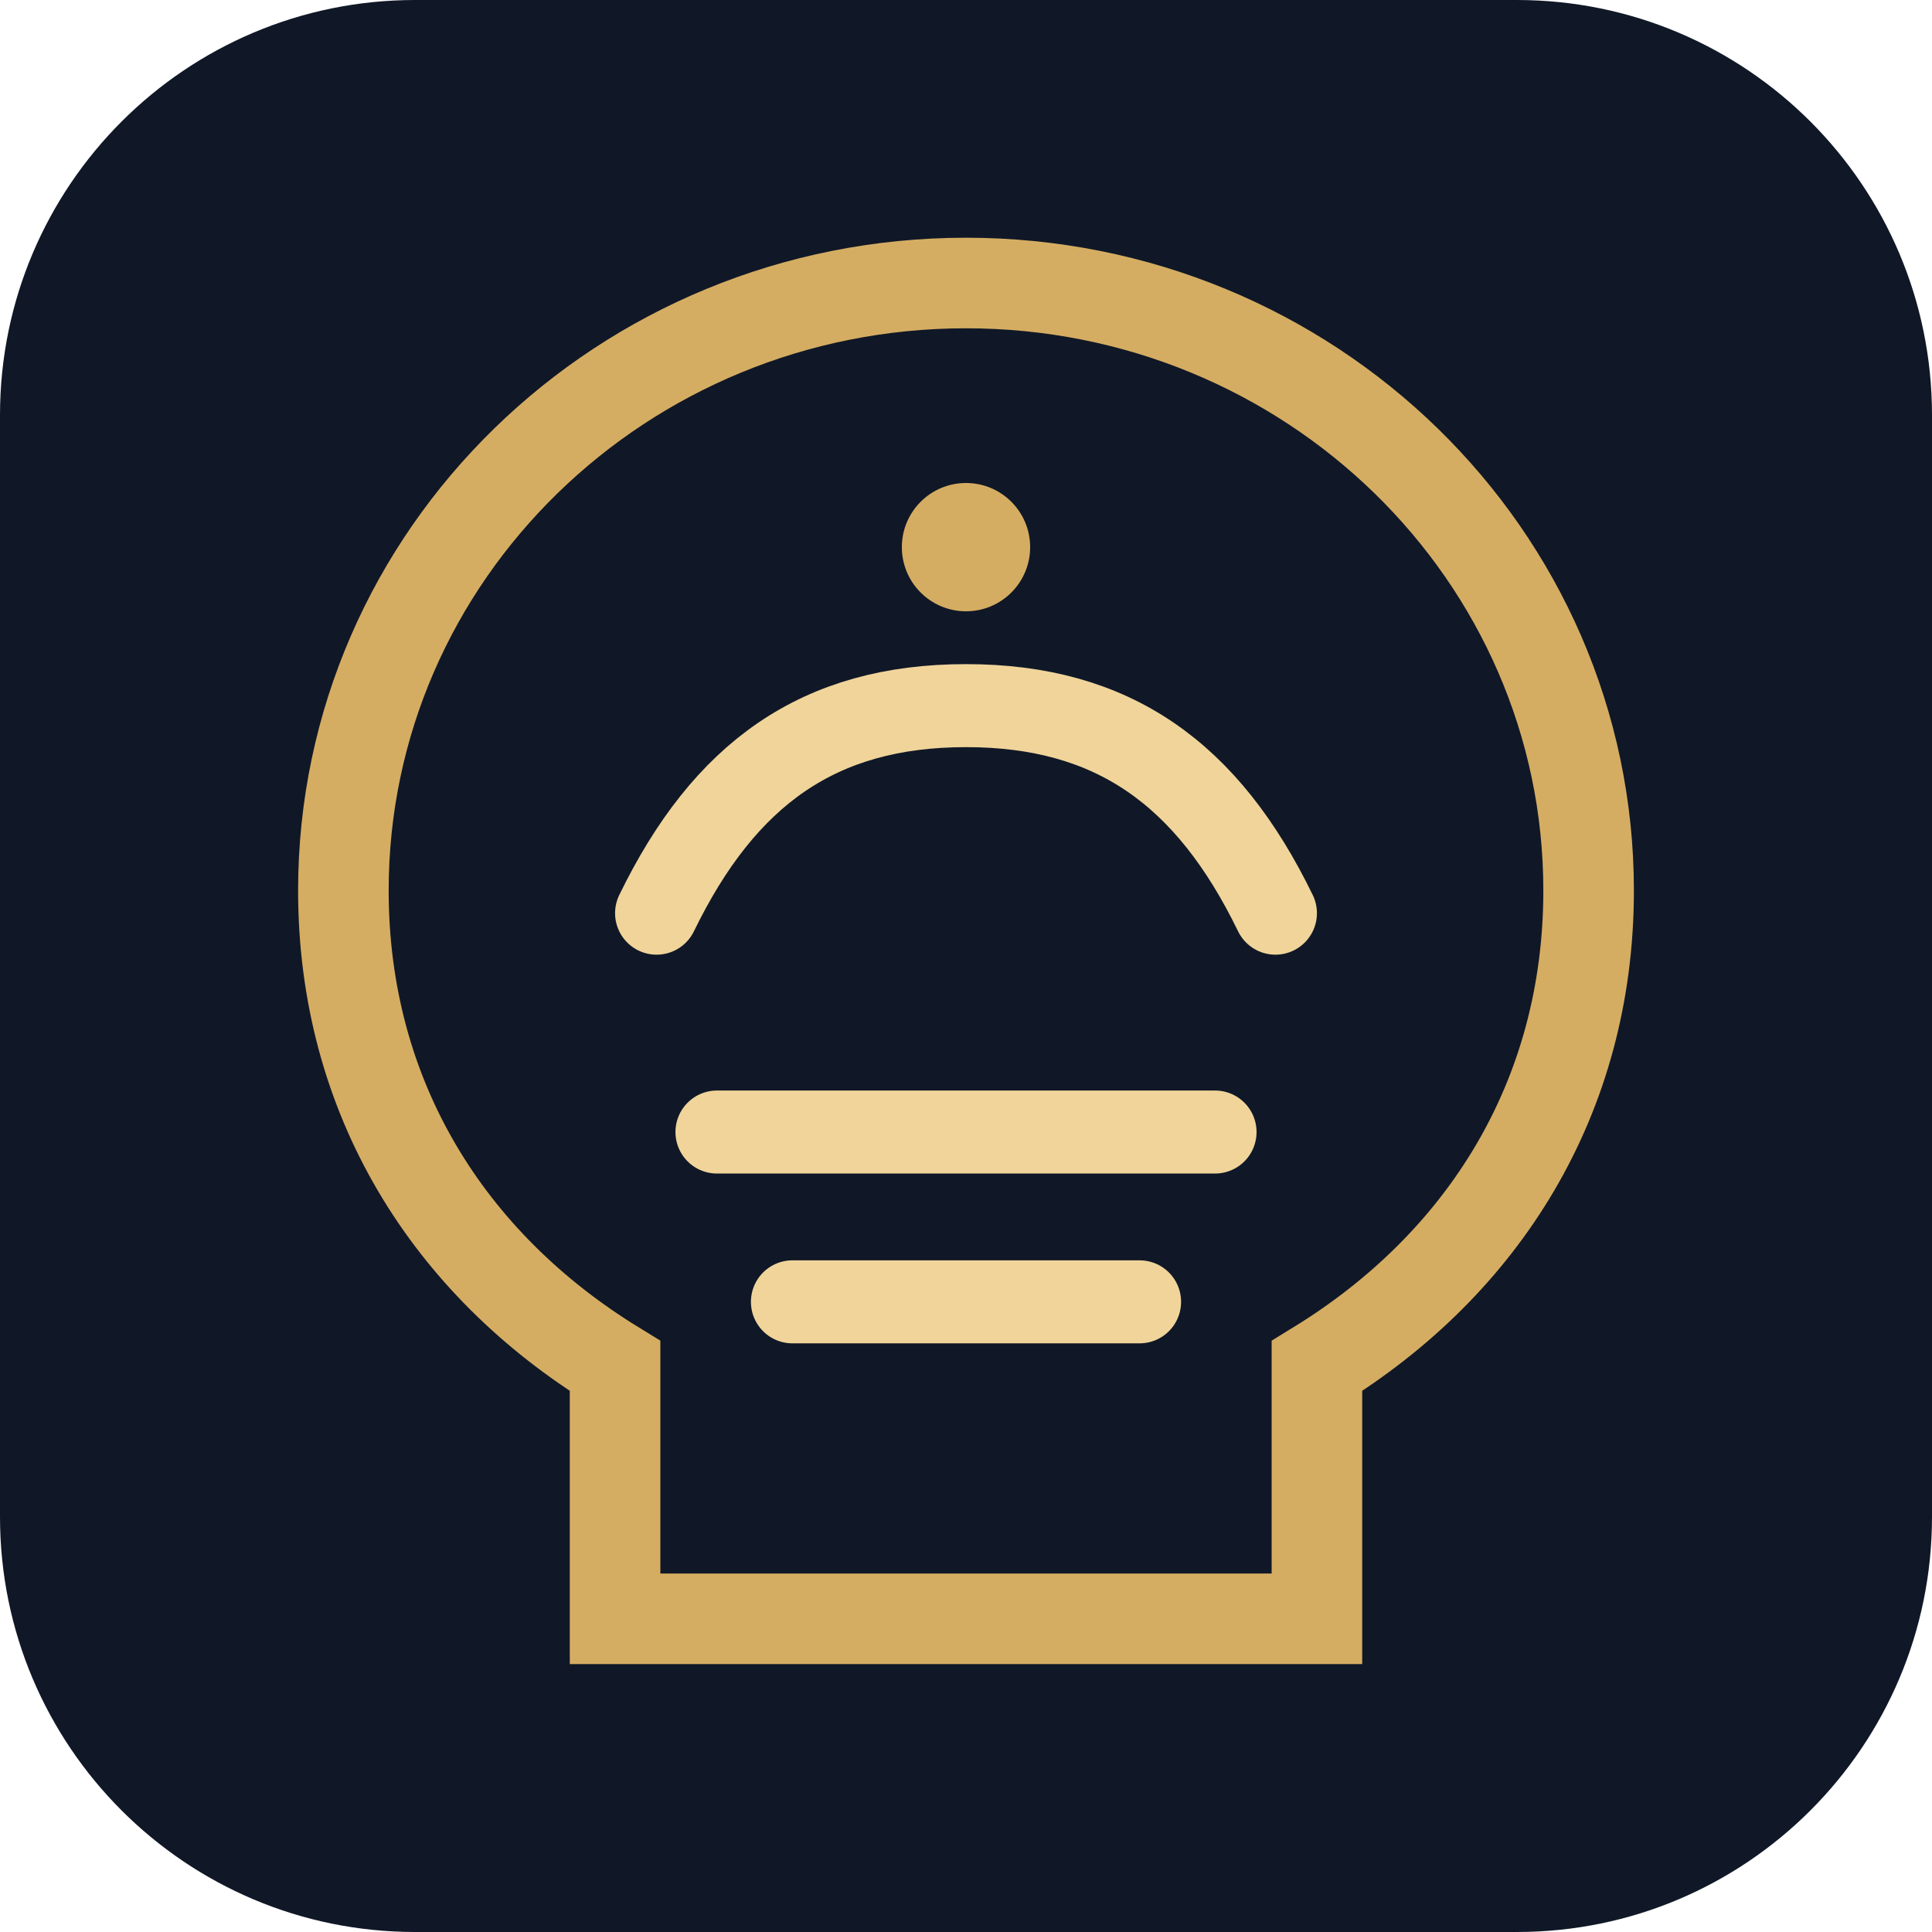
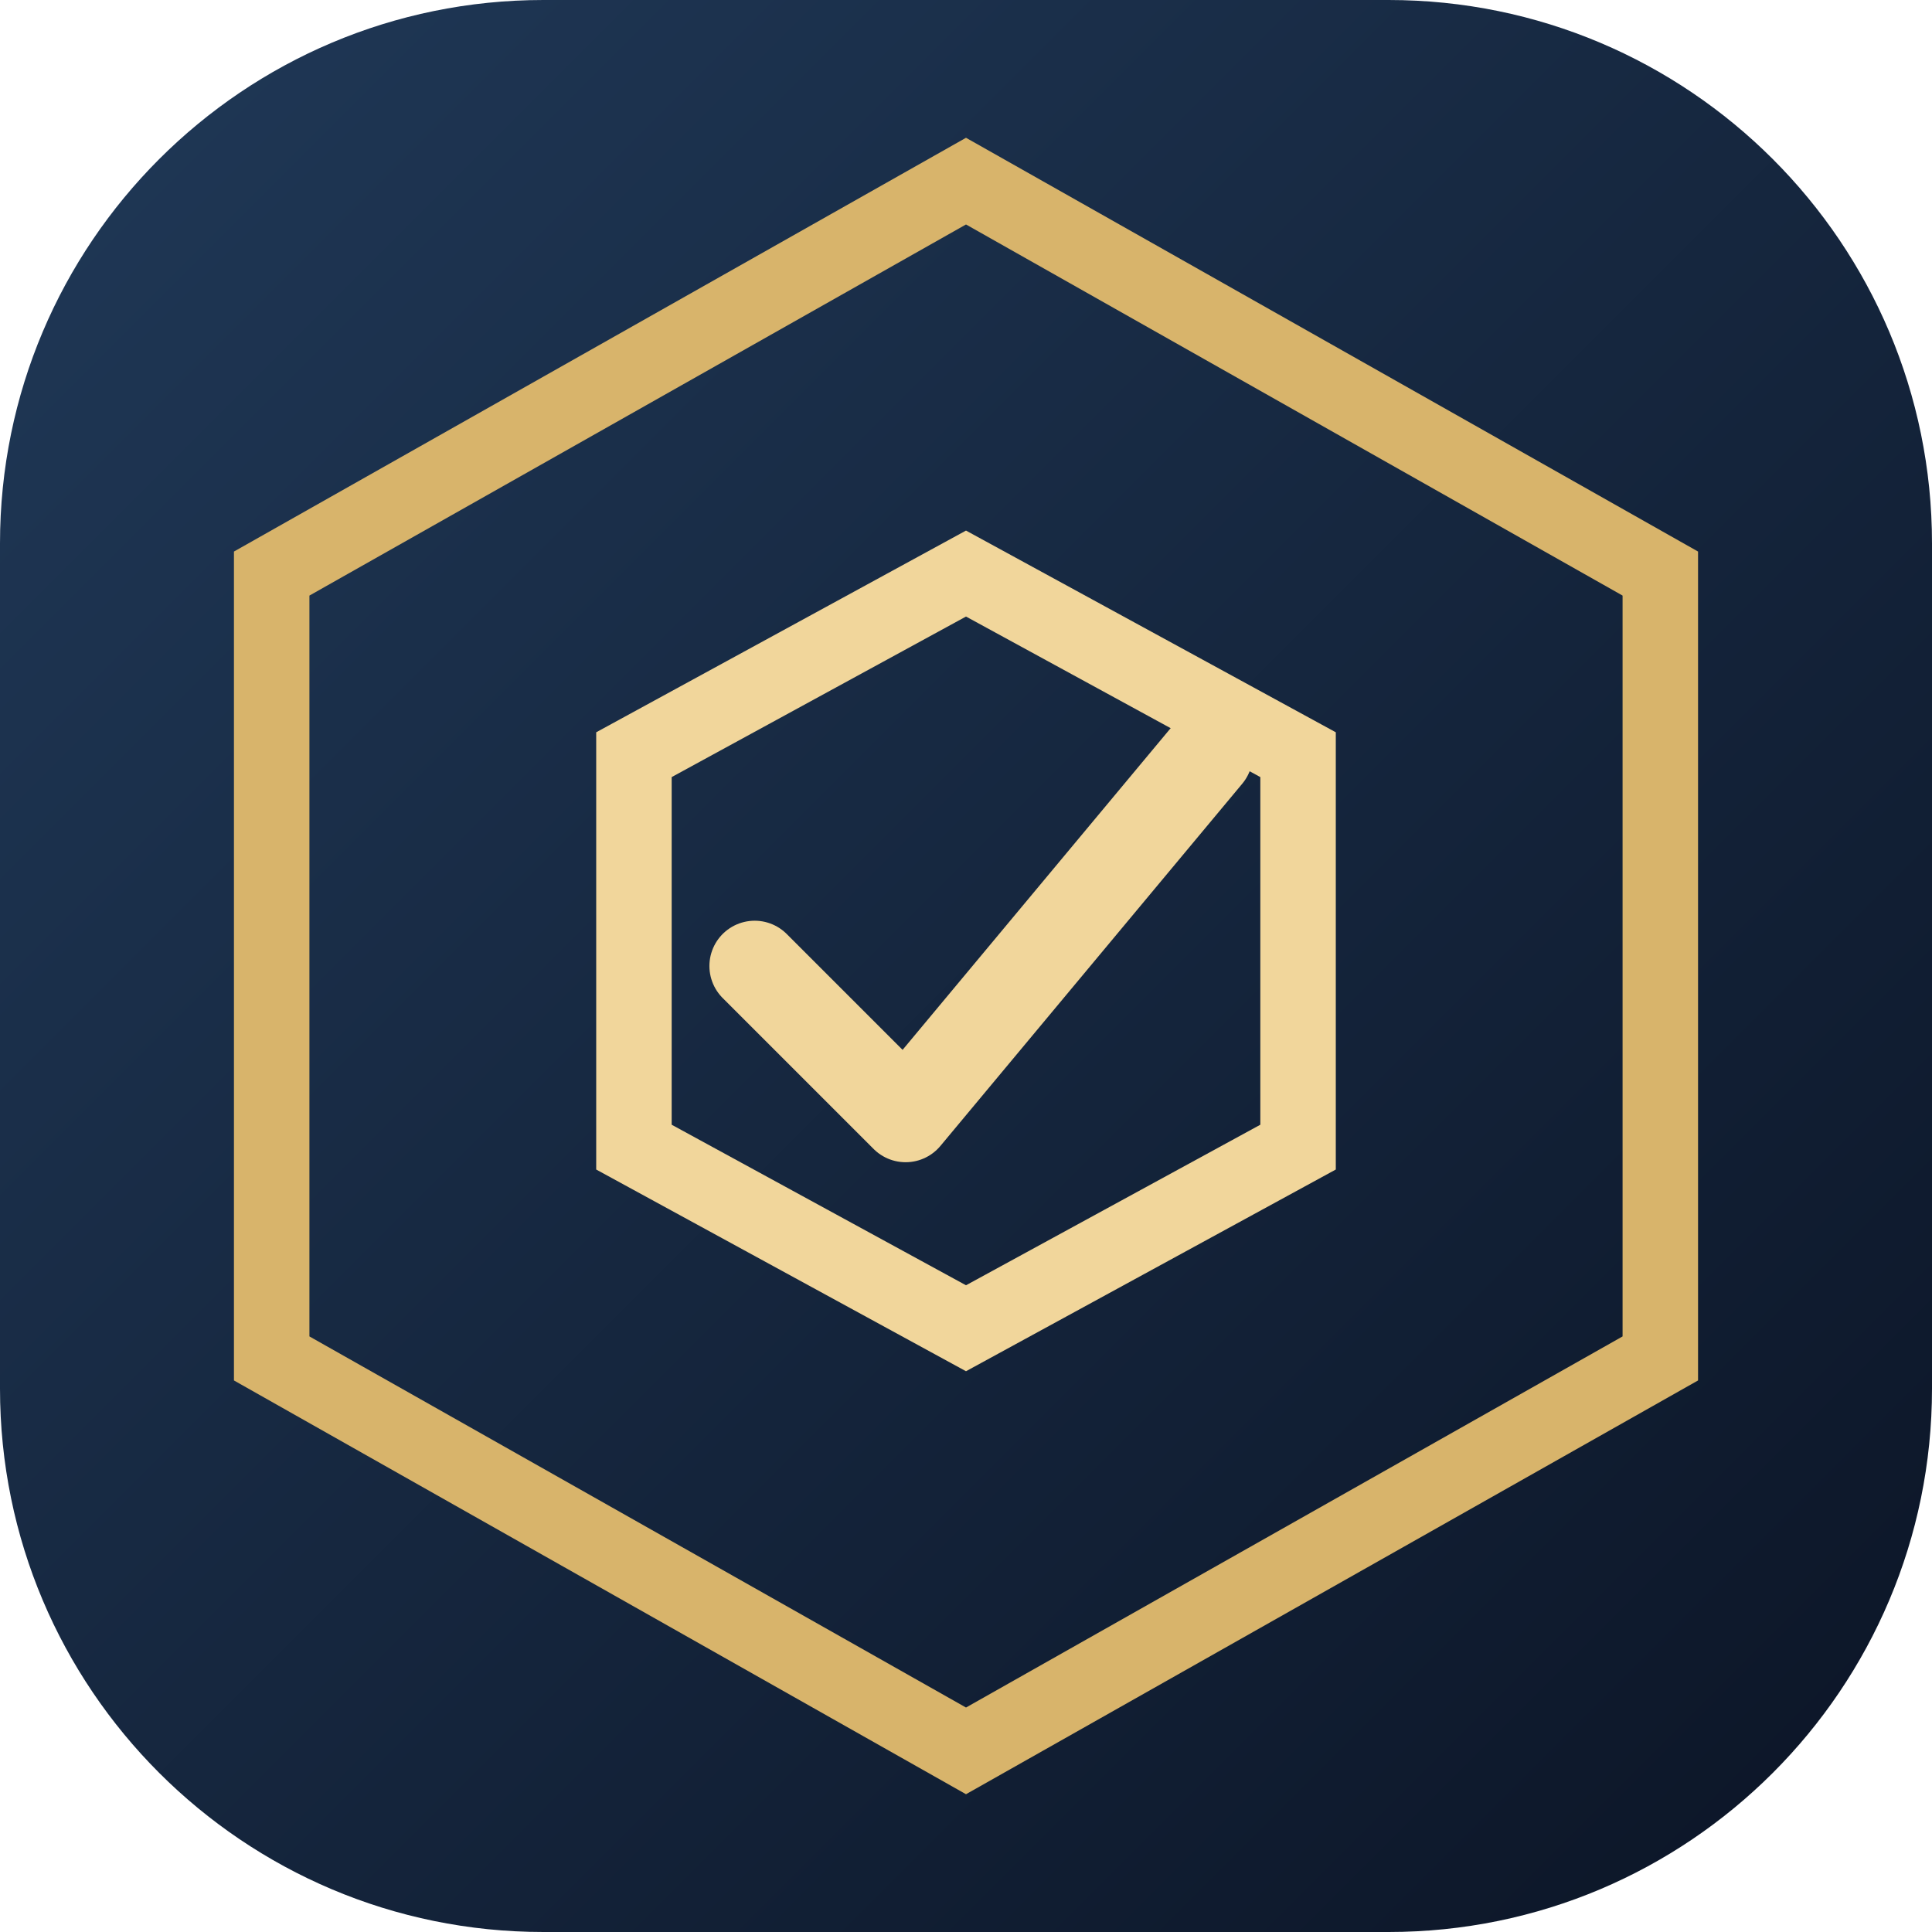
- <svg xmlns="http://www.w3.org/2000/svg" viewBox="0 0 512 512">
-   <rect width="512" height="512" rx="110" fill="#101827" />
-   <path d="M256 75c-91 0-165 72-165 161 0 55 28 99 72 126v67h186v-67c44-27 72-71 72-126 0-89-74-161-165-161Z" fill="none" stroke="#d5ad62" stroke-width="24" />
-   <path d="M174 242c18-37 43-55 82-55s64 18 82 55M190 300h132M210 345h92" fill="none" stroke="#f0d49a" stroke-width="22" stroke-linecap="round" />
-   <circle cx="256" cy="145" r="17" fill="#d5ad62" />
+ <svg xmlns="http://www.w3.org/2000/svg" viewBox="0 0 64 64">
+   <defs>
+     <linearGradient id="g" x2="1" y2="1">
+       <stop stop-color="#203958" />
+       <stop offset="1" stop-color="#0b1425" />
+     </linearGradient>
+   </defs>
+   <rect width="64" height="64" rx="18" fill="url(#g)" />
+   <path d="M32 6 55 19v26L32 58 9 45V19L32 6Z" fill="none" stroke="#d8b46b" stroke-width="2.5" />
+   <path d="M21 38V25l11-6 11 6v13l-11 6-11-6Z" fill="none" stroke="#f1d69b" stroke-width="2.5" />
+   <path d="m25 32 5 5 10-12" fill="none" stroke="#f1d69b" stroke-width="3" stroke-linecap="round" stroke-linejoin="round" />
</svg>
